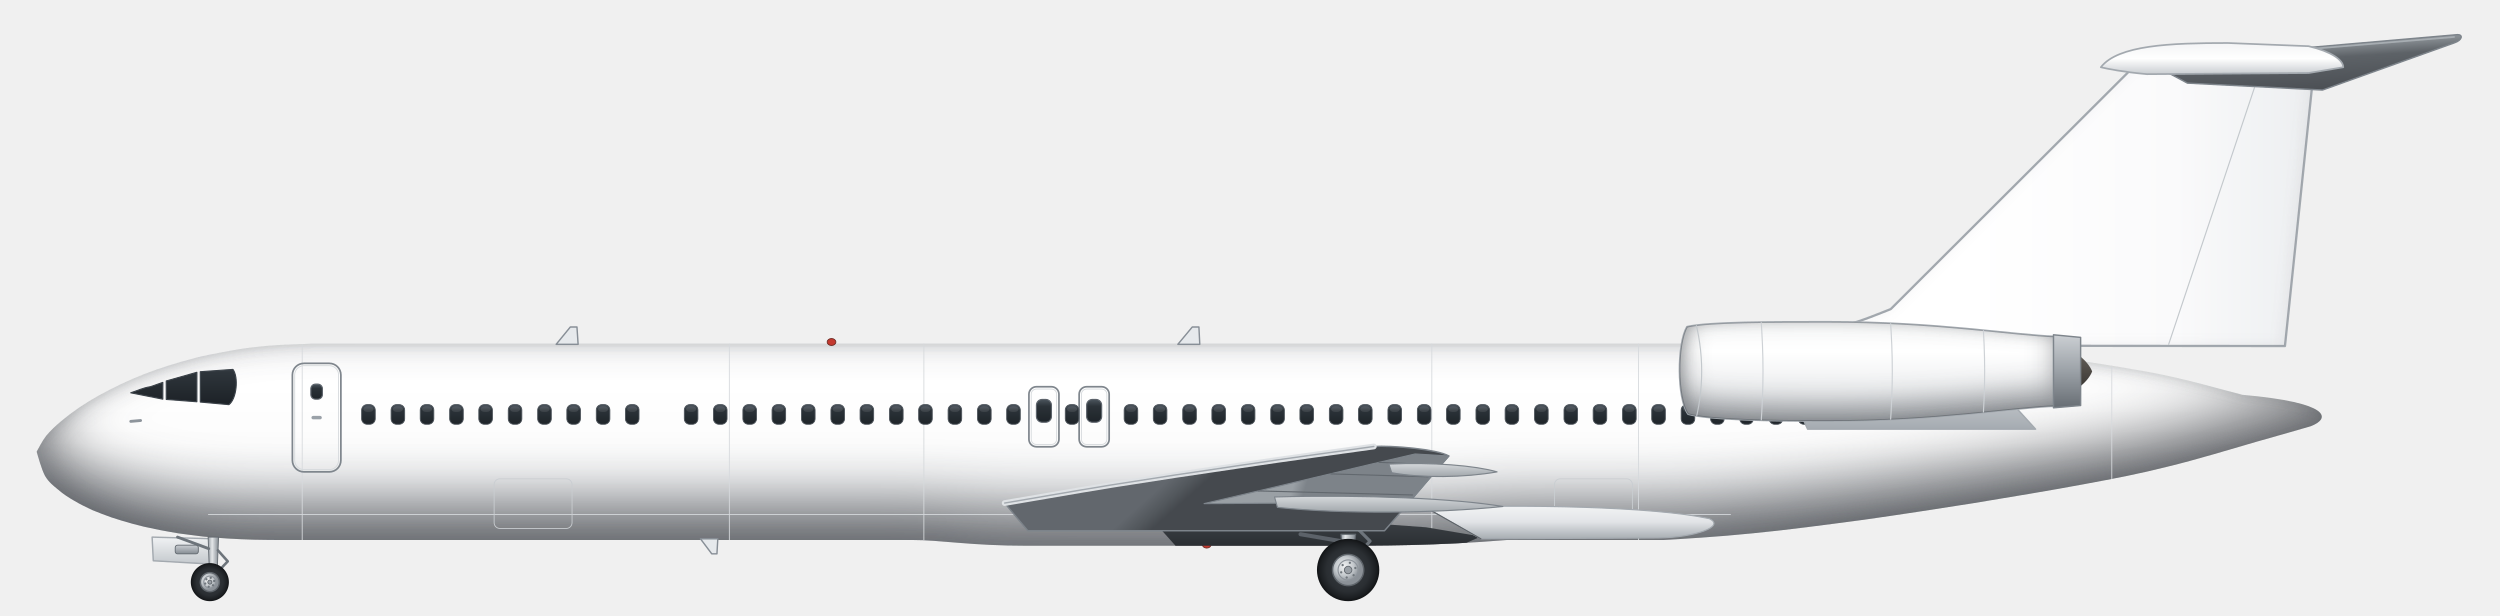
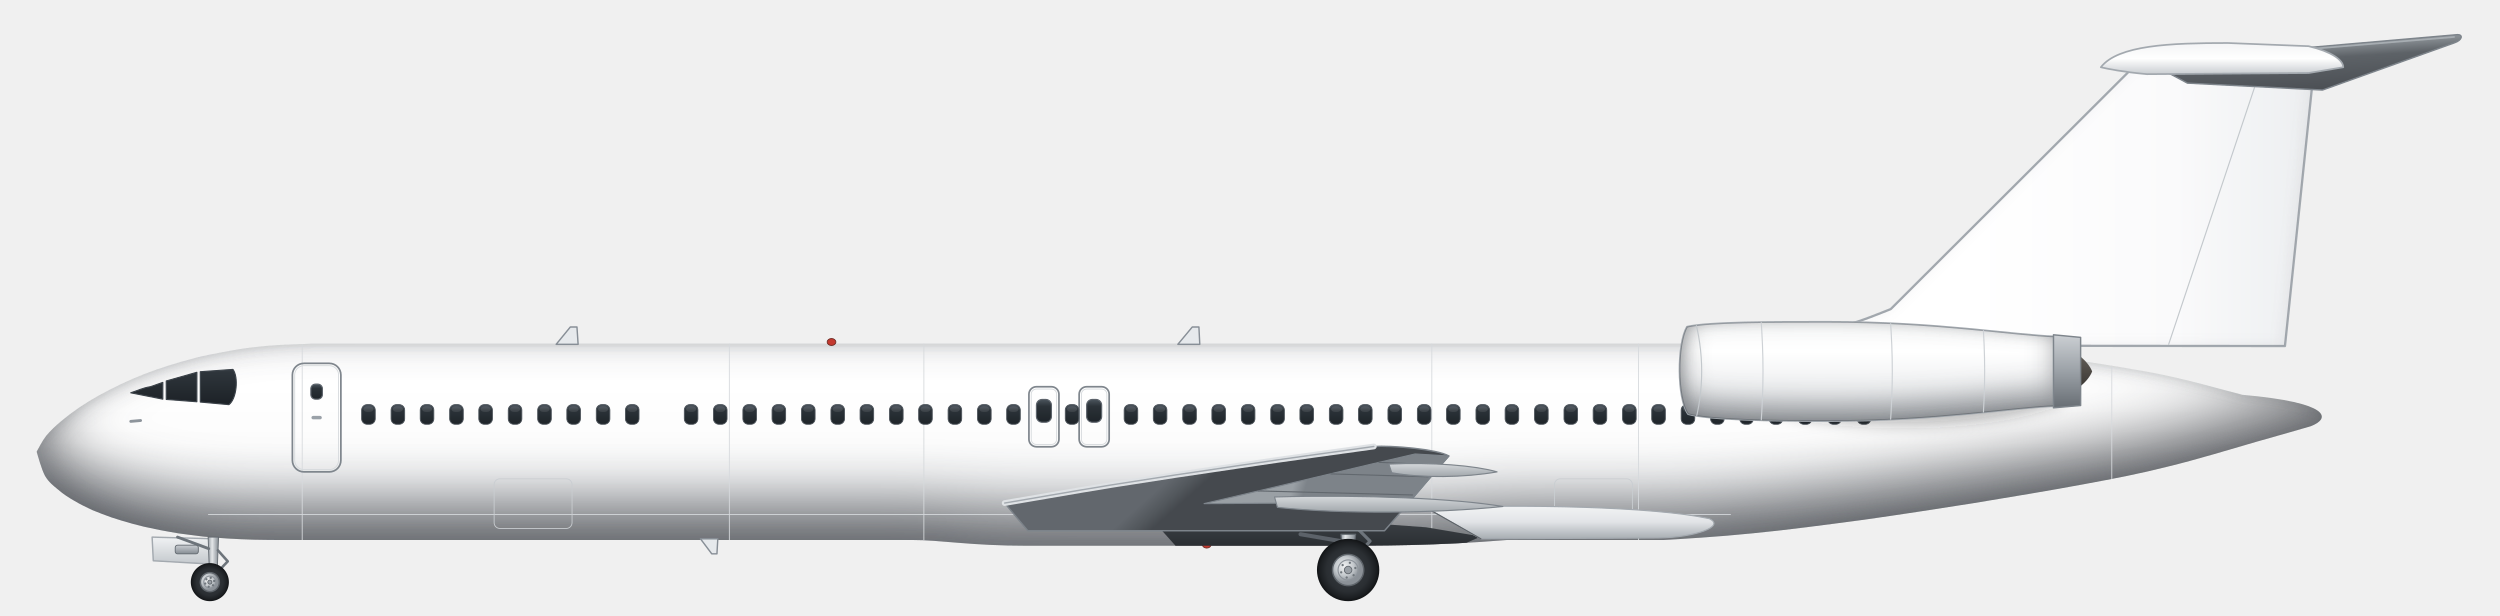
<svg xmlns="http://www.w3.org/2000/svg" viewBox="-12 -208.3 864.8 213.3" width="865" height="213" role="img" aria-label="McDonnell Douglas MD-87">
  <defs>
    <linearGradient id="MD87-g0" gradientUnits="userSpaceOnUse" x1="669.8" y1="-180" x2="789.2" y2="-180">
      <stop offset="0" stop-color="#ffffff" />
      <stop offset="0.6" stop-color="#fafafb" />
      <stop offset="1" stop-color="#eceef0" />
    </linearGradient>
    <filter id="MD87-f1" x="-8%" y="-20%" width="115.9%" height="140%" color-interpolation-filters="sRGB">
      <feFlood flood-color="#5b6168" flood-opacity="0.1" result="c" />
      <feComposite in="c" in2="SourceAlpha" operator="out" result="o" />
      <feOffset in="o" dx="-1" dy="0" result="s" />
      <feGaussianBlur in="s" stdDeviation="2.4" result="b" />
      <feComposite in="b" in2="SourceAlpha" operator="in" />
    </filter>
    <linearGradient id="MD87-g2" gradientUnits="userSpaceOnUse" x1="0" y1="-89.2" x2="0" y2="-21.2">
      <stop offset="0" stop-color="#eceef0" />
      <stop offset="0.0" stop-color="#f8f8f9" />
      <stop offset="0.2" stop-color="#ffffff" />
      <stop offset="0.5" stop-color="#fcfcfc" />
      <stop offset="0.7" stop-color="#f1f2f3" />
      <stop offset="1" stop-color="#e4e6e8" />
    </linearGradient>
    <clipPath id="MD87-c3">
      <path d="M0 -51.8C0.5 -52.7 1.9 -55.5 3.3 -57.3C4.7 -59.0 6.5 -60.7 8.4 -62.3C10.3 -63.9 12.4 -65.5 14.6 -67.0C16.8 -68.5 19.1 -69.9 21.6 -71.3C24.0 -72.6 26.5 -73.9 29.2 -75.2C31.8 -76.4 34.5 -77.6 37.3 -78.7C40.1 -79.8 43.0 -80.8 45.9 -81.7C48.9 -82.6 51.9 -83.5 55.0 -84.3C58.1 -85.1 61.3 -85.7 64.5 -86.3C67.7 -86.9 71.0 -87.5 74.4 -87.9C77.7 -88.3 81.1 -88.6 84.6 -88.8C88.1 -89.0 93.4 -89.1 95.2 -89.2L618.2 -89.2C629.0 -88.7 664.2 -87.8 683.1 -86.1C702.0 -84.5 718.3 -81.8 731.8 -79.4C745.3 -76.9 758.9 -72.8 764.3 -71.5C795 -68.8 795 -63.3 787.9 -60.6C784.7 -59.7 777.3 -57.5 769.0 -55.2C760.7 -52.8 748.3 -49.0 738.3 -46.6C728.4 -44.1 720.5 -42.6 709.2 -40.5C698.0 -38.4 683.4 -36.0 670.7 -33.9C658.0 -31.9 645.7 -30 633 -28.2C620.2 -26.5 606 -24.6 594.4 -23.5C582.9 -22.3 568.9 -21.5 563.8 -21.2L509.4 -21.2C485.4 -19.2 465.4 -19.2 445.4 -19.2L343.4 -19.2C323.4 -19.2 313.4 -21.2 303.4 -21.2L85 -21.2C83.4 -21.2 78.6 -21.2 75.5 -21.3C72.4 -21.4 69.4 -21.5 66.4 -21.7C63.4 -21.9 60.5 -22.1 57.6 -22.4C54.7 -22.8 51.9 -23.1 49.1 -23.5C46.4 -24 43.7 -24.4 41.0 -25.0C38.4 -25.5 35.8 -26.1 33.3 -26.8C30.8 -27.5 28.4 -28.2 26.0 -29.0C23.7 -29.8 21.4 -30.7 19.2 -31.6C17.1 -32.6 15.0 -33.6 13.0 -34.8C11.1 -35.9 9.2 -37.1 7.5 -38.6C5.8 -40.0 4.2 -41.2 2.9 -43.4C1.7 -45.6 0.4 -50.4 0 -51.8Z" />
    </clipPath>
    <filter id="MD87-f4" x="-6%" y="-100%" width="112.0%" height="300%" color-interpolation-filters="sRGB">
      <feFlood flood-color="#2f3338" flood-opacity="0.7" result="c" />
      <feComposite in="c" in2="SourceAlpha" operator="out" result="o" />
      <feOffset in="o" dx="0" dy="-11.8" result="s" />
      <feGaussianBlur in="s" stdDeviation="10.2" result="b" />
      <feComposite in="b" in2="SourceAlpha" operator="in" />
    </filter>
    <filter id="MD87-f5" x="-8%" y="-30%" width="115.9%" height="160%" color-interpolation-filters="sRGB">
      <feFlood flood-color="#4c5258" flood-opacity="0.1" result="c" />
      <feComposite in="c" in2="SourceAlpha" operator="out" result="o" />
      <feOffset in="o" dx="0" dy="1" result="s" />
      <feGaussianBlur in="s" stdDeviation="1.4" result="b" />
      <feComposite in="b" in2="SourceAlpha" operator="in" />
    </filter>
    <filter id="MD87-f6" x="-8%" y="-30%" width="115.9%" height="160%" color-interpolation-filters="sRGB">
      <feFlood flood-color="#3b4046" flood-opacity="0.2" result="c" />
      <feComposite in="c" in2="SourceAlpha" operator="out" result="o" />
      <feOffset in="o" dx="2.9" dy="-2" result="s" />
      <feGaussianBlur in="s" stdDeviation="3.6" result="b" />
      <feComposite in="b" in2="SourceAlpha" operator="in" />
    </filter>
    <linearGradient id="MD87-g7" gradientUnits="userSpaceOnUse" x1="0" y1="-75.2" x2="0" y2="-70.0">
      <stop offset="0" stop-color="#4b545d" />
      <stop offset="0.3" stop-color="#2b3238" />
      <stop offset="1" stop-color="#1e2429" />
    </linearGradient>
    <linearGradient id="MD87-g8" gradientUnits="userSpaceOnUse" x1="0" y1="-69.9" x2="0" y2="-62.0">
      <stop offset="0" stop-color="#4b545d" />
      <stop offset="0.3" stop-color="#2b3238" />
      <stop offset="1" stop-color="#1e2429" />
    </linearGradient>
    <linearGradient id="MD87-g9" gradientUnits="userSpaceOnUse" x1="0" y1="-69.9" x2="0" y2="-62.0">
      <stop offset="0" stop-color="#4b545d" />
      <stop offset="0.3" stop-color="#2b3238" />
      <stop offset="1" stop-color="#1e2429" />
    </linearGradient>
    <linearGradient id="MD87-g10" gradientUnits="userSpaceOnUse" x1="0" y1="-68.1" x2="0" y2="-61.3">
      <stop offset="0" stop-color="#4b545d" />
      <stop offset="0.3" stop-color="#2b3238" />
      <stop offset="1" stop-color="#1e2429" />
    </linearGradient>
    <linearGradient id="MD87-g11" gradientUnits="userSpaceOnUse" x1="0" y1="-87.1" x2="0" y2="-67.4">
      <stop offset="0" stop-color="#59626b" />
      <stop offset="0.4" stop-color="#2e353b" />
      <stop offset="1" stop-color="#1b2025" />
    </linearGradient>
    <linearGradient id="MD87-g12" gradientUnits="userSpaceOnUse" x1="0" y1="-32.8" x2="0" y2="-19.2">
      <stop offset="0" stop-color="#454a4f" />
      <stop offset="1" stop-color="#2b2f33" />
    </linearGradient>
    <linearGradient id="MD87-g13" gradientUnits="userSpaceOnUse" x1="0" y1="-33.4" x2="0" y2="-21.6">
      <stop offset="0" stop-color="#f3f4f5" />
      <stop offset="0.5" stop-color="#e2e4e7" />
      <stop offset="1" stop-color="#a7adb2" />
    </linearGradient>
    <linearGradient id="MD87-g14" gradientUnits="userSpaceOnUse" x1="451.9" y1="-20" x2="457.0" y2="-20">
      <stop offset="0" stop-color="#8e959c" />
      <stop offset="0.3" stop-color="#e4e7e9" />
      <stop offset="1" stop-color="#7d848b" />
    </linearGradient>
    <linearGradient id="MD87-g15" gradientUnits="userSpaceOnUse" x1="451.9" y1="-20" x2="457.0" y2="-20">
      <stop offset="0" stop-color="#9aa1a8" />
      <stop offset="0.4" stop-color="#f6f7f8" />
      <stop offset="1" stop-color="#8b9198" />
    </linearGradient>
    <radialGradient id="MD87-g16" gradientUnits="userSpaceOnUse" cx="454.4" cy="-10.8" r="10.8">
      <stop offset="0" stop-color="#3a3f44" />
      <stop offset="0.7" stop-color="#2a2e32" />
      <stop offset="0.9" stop-color="#1c1f22" />
      <stop offset="1" stop-color="#111315" />
    </radialGradient>
    <radialGradient id="MD87-g17" gradientUnits="userSpaceOnUse" cx="453.1" cy="-12.1" r="5.4">
      <stop offset="0" stop-color="#f0f1f2" />
      <stop offset="0.6" stop-color="#c3c8cc" />
      <stop offset="1" stop-color="#8b9197" />
    </radialGradient>
    <linearGradient id="MD87-g18" gradientUnits="userSpaceOnUse" x1="0" y1="-21.2" x2="0" y2="-12.8">
      <stop offset="0" stop-color="#eceef0" />
      <stop offset="1" stop-color="#c3c8cc" />
    </linearGradient>
    <linearGradient id="MD87-g19" gradientUnits="userSpaceOnUse" x1="59.2" y1="-20" x2="63.2" y2="-20">
      <stop offset="0" stop-color="#8e959c" />
      <stop offset="0.4" stop-color="#e4e7e9" />
      <stop offset="1" stop-color="#7d848b" />
    </linearGradient>
    <linearGradient id="MD87-g20" gradientUnits="userSpaceOnUse" x1="0" y1="-19.4" x2="0" y2="-16.4">
      <stop offset="0" stop-color="#c9cdd1" />
      <stop offset="1" stop-color="#868d94" />
    </linearGradient>
    <radialGradient id="MD87-g21" gradientUnits="userSpaceOnUse" cx="60" cy="-6.6" r="6.6">
      <stop offset="0" stop-color="#3a3f44" />
      <stop offset="0.7" stop-color="#2a2e32" />
      <stop offset="0.9" stop-color="#1c1f22" />
      <stop offset="1" stop-color="#111315" />
    </radialGradient>
    <radialGradient id="MD87-g22" gradientUnits="userSpaceOnUse" cx="59.2" cy="-7.3" r="3.3">
      <stop offset="0" stop-color="#f0f1f2" />
      <stop offset="0.6" stop-color="#c3c8cc" />
      <stop offset="1" stop-color="#8b9197" />
    </radialGradient>
    <linearGradient id="MD87-g23" gradientUnits="userSpaceOnUse" x1="393.0" y1="-42.8" x2="399.0" y2="-36.0">
      <stop offset="0" stop-color="#62676d" />
      <stop offset="0.6" stop-color="#52575c" />
      <stop offset="1" stop-color="#45494e" />
    </linearGradient>
    <linearGradient id="MD87-g24" gradientUnits="userSpaceOnUse" x1="435.8" y1="-41.2" x2="439.8" y2="-39.9">
      <stop offset="0" stop-color="#9aa0a5" />
      <stop offset="1" stop-color="#7d8389" />
    </linearGradient>
    <linearGradient id="MD87-g25" gradientUnits="userSpaceOnUse" x1="0" y1="-36.7" x2="0" y2="-30.1">
      <stop offset="0" stop-color="#d9dcdf" />
      <stop offset="1" stop-color="#9ba1a6" />
    </linearGradient>
    <linearGradient id="MD87-g26" gradientUnits="userSpaceOnUse" x1="0" y1="-48.1" x2="0" y2="-42.6">
      <stop offset="0" stop-color="#d9dcdf" />
      <stop offset="1" stop-color="#9ba1a6" />
    </linearGradient>
    <linearGradient id="MD87-g27" gradientUnits="userSpaceOnUse" x1="792.0" y1="-193" x2="793.0" y2="-177.1">
      <stop offset="0" stop-color="#8b9196" />
      <stop offset="0.3" stop-color="#5d6267" />
      <stop offset="1" stop-color="#4b4f54" />
    </linearGradient>
    <linearGradient id="MD87-g28" gradientUnits="userSpaceOnUse" x1="0" y1="-193.4" x2="0" y2="-182.6">
      <stop offset="0" stop-color="#f3f4f5" />
      <stop offset="0.5" stop-color="#ffffff" />
      <stop offset="1" stop-color="#c9cdd1" />
    </linearGradient>
-     <linearGradient id="MD87-g29" gradientUnits="userSpaceOnUse" x1="0" y1="-79.6" x2="0" y2="-59.6">
-       <stop offset="0" stop-color="#d9dcdf" />
-       <stop offset="1" stop-color="#a5abb1" />
-     </linearGradient>
+     <filter id="MD87-f29" x="-30%" y="-60%" width="160%" height="220%">
+       <feGaussianBlur stdDeviation="2.4" />
+     </filter>
    <linearGradient id="MD87-g30" gradientUnits="userSpaceOnUse" x1="0" y1="-88.7" x2="0" y2="-70.6">
      <stop offset="0" stop-color="#6d6862" />
      <stop offset="1" stop-color="#2f2c29" />
    </linearGradient>
    <linearGradient id="MD87-g31" gradientUnits="userSpaceOnUse" x1="0" y1="-96.8" x2="0" y2="-62.4">
      <stop offset="0" stop-color="#e4e6e8" />
      <stop offset="0.0" stop-color="#f7f8f8" />
      <stop offset="0.3" stop-color="#ffffff" />
      <stop offset="0.6" stop-color="#f1f2f3" />
      <stop offset="1" stop-color="#dcdfe2" />
    </linearGradient>
    <filter id="MD87-f32" x="-30%" y="-60%" width="160%" height="220.0%" color-interpolation-filters="sRGB">
      <feFlood flood-color="#30353a" flood-opacity="0.5" result="c" />
      <feComposite in="c" in2="SourceAlpha" operator="out" result="o" />
      <feOffset in="o" dx="0" dy="-4.9" result="s" />
      <feGaussianBlur in="s" stdDeviation="4.9" result="b" />
      <feComposite in="b" in2="SourceAlpha" operator="in" />
    </filter>
    <filter id="MD87-f33" x="-30%" y="-30%" width="160%" height="160%" color-interpolation-filters="sRGB">
      <feFlood flood-color="#41474d" flood-opacity="0.2" result="c" />
      <feComposite in="c" in2="SourceAlpha" operator="out" result="o" />
      <feOffset in="o" dx="1.9" dy="0" result="s" />
      <feGaussianBlur in="s" stdDeviation="1.9" result="b" />
      <feComposite in="b" in2="SourceAlpha" operator="in" />
    </filter>
    <clipPath id="MD87-c34">
      <path d="M571.8 -95.1C579.4 -96.8 601.2 -96.8 620.4 -96.8C658.8 -96.8 684.4 -92.2 699.8 -91.7L699.8 -67.6C684.4 -67.1 658.8 -62.4 620.4 -62.4C601.2 -62.4 579.4 -62.8 572.2 -64.8C568.3 -70.2 568.3 -89.1 571.8 -95.1Z" />
    </clipPath>
    <linearGradient id="MD87-g35" gradientUnits="userSpaceOnUse" x1="0" y1="-91.7" x2="0" y2="-67.6">
      <stop offset="0" stop-color="#c9cdd1" />
      <stop offset="0.5" stop-color="#9ba1a7" />
      <stop offset="1" stop-color="#6a7076" />
    </linearGradient>
  </defs>
  <path d="M572.4 -88.6C577.1 -88.9 591.6 -89.7 600.4 -90.8C609.1 -91.9 617.9 -93.4 624.9 -95.1C631.9 -96.8 639.5 -100.1 642.4 -101.2L726.2 -184.8C727.2 -186 728.2 -186 730.8 -186L789.2 -186L779 -88.4Z" fill="url(#MD87-g0)" stroke="#a3a9af" stroke-width="0.8" stroke-linejoin="round" stroke-linecap="round" />
  <path d="M572.4 -88.6C577.1 -88.9 591.6 -89.7 600.4 -90.8C609.1 -91.9 617.9 -93.4 624.9 -95.1C631.9 -96.8 639.5 -100.1 642.4 -101.2L726.2 -184.8C727.2 -186 728.2 -186 730.8 -186L789.2 -186L779 -88.4Z" fill="#000" filter="url(#MD87-f1)" />
  <path d="M770.6 -184.4L738.7 -89" fill="none" stroke="#c3c8cc" stroke-width="0.4" stroke-linejoin="round" stroke-linecap="round" />
  <path d="M731.2 -183.2L788.2 -183.2" fill="none" stroke="#d0d4d8" stroke-width="0.4" stroke-linejoin="round" stroke-linecap="round" />
  <path d="M0 -51.8C0.5 -52.7 1.9 -55.5 3.3 -57.3C4.7 -59.0 6.5 -60.7 8.4 -62.3C10.3 -63.9 12.4 -65.5 14.6 -67.0C16.8 -68.5 19.1 -69.9 21.6 -71.3C24.0 -72.6 26.5 -73.9 29.2 -75.2C31.8 -76.4 34.5 -77.6 37.3 -78.7C40.1 -79.8 43.0 -80.8 45.9 -81.7C48.9 -82.6 51.9 -83.5 55.0 -84.3C58.1 -85.1 61.3 -85.7 64.5 -86.3C67.7 -86.9 71.0 -87.5 74.4 -87.9C77.7 -88.3 81.1 -88.6 84.6 -88.8C88.1 -89.0 93.4 -89.1 95.2 -89.2L618.2 -89.2C629.0 -88.7 664.2 -87.8 683.1 -86.1C702.0 -84.5 718.3 -81.8 731.8 -79.4C745.3 -76.9 758.9 -72.8 764.3 -71.5C795 -68.8 795 -63.3 787.9 -60.6C784.7 -59.7 777.3 -57.5 769.0 -55.2C760.7 -52.8 748.3 -49.0 738.3 -46.6C728.4 -44.1 720.5 -42.6 709.2 -40.5C698.0 -38.4 683.4 -36.0 670.7 -33.9C658.0 -31.9 645.7 -30 633 -28.2C620.2 -26.5 606 -24.6 594.4 -23.5C582.9 -22.3 568.9 -21.5 563.8 -21.2L509.4 -21.2C485.4 -19.2 465.4 -19.2 445.4 -19.2L343.4 -19.2C323.4 -19.2 313.4 -21.2 303.4 -21.2L85 -21.2C83.4 -21.2 78.6 -21.2 75.5 -21.3C72.4 -21.4 69.4 -21.5 66.4 -21.7C63.4 -21.9 60.5 -22.1 57.6 -22.4C54.7 -22.8 51.9 -23.1 49.1 -23.5C46.4 -24 43.7 -24.4 41.0 -25.0C38.4 -25.5 35.8 -26.1 33.3 -26.8C30.8 -27.5 28.4 -28.2 26.0 -29.0C23.7 -29.8 21.4 -30.7 19.2 -31.6C17.1 -32.6 15.0 -33.6 13.0 -34.8C11.1 -35.9 9.2 -37.1 7.5 -38.6C5.8 -40.0 4.2 -41.2 2.9 -43.4C1.7 -45.6 0.4 -50.4 0 -51.8Z" fill="url(#MD87-g2)" />
  <path d="M0 -51.8C0.5 -52.7 1.9 -55.5 3.3 -57.3C4.7 -59.0 6.5 -60.7 8.4 -62.3C10.3 -63.9 12.4 -65.5 14.6 -67.0C16.8 -68.5 19.1 -69.9 21.6 -71.3C24.0 -72.6 26.5 -73.9 29.2 -75.2C31.8 -76.4 34.5 -77.6 37.3 -78.7C40.1 -79.8 43.0 -80.8 45.9 -81.7C48.9 -82.6 51.9 -83.5 55.0 -84.3C58.1 -85.1 61.3 -85.7 64.5 -86.3C67.7 -86.9 71.0 -87.5 74.4 -87.9C77.7 -88.3 81.1 -88.6 84.6 -88.8C88.1 -89.0 93.4 -89.1 95.2 -89.2L618.2 -89.2C629.0 -88.7 664.2 -87.8 683.1 -86.1C702.0 -84.5 718.3 -81.8 731.8 -79.4C745.3 -76.9 758.9 -72.8 764.3 -71.5C795 -68.8 795 -63.3 787.9 -60.6C784.7 -59.7 777.3 -57.5 769.0 -55.2C760.7 -52.8 748.3 -49.0 738.3 -46.6C728.4 -44.1 720.5 -42.6 709.2 -40.5C698.0 -38.4 683.4 -36.0 670.7 -33.9C658.0 -31.9 645.7 -30 633 -28.2C620.2 -26.5 606 -24.6 594.4 -23.5C582.9 -22.3 568.9 -21.5 563.8 -21.2L509.4 -21.2C485.4 -19.2 465.4 -19.2 445.4 -19.2L343.4 -19.2C323.4 -19.2 313.4 -21.2 303.4 -21.2L85 -21.2C83.4 -21.2 78.6 -21.2 75.5 -21.3C72.4 -21.4 69.4 -21.5 66.4 -21.7C63.4 -21.9 60.5 -22.1 57.6 -22.4C54.7 -22.8 51.9 -23.1 49.1 -23.5C46.4 -24 43.7 -24.4 41.0 -25.0C38.4 -25.5 35.8 -26.1 33.3 -26.8C30.8 -27.5 28.4 -28.2 26.0 -29.0C23.7 -29.8 21.4 -30.7 19.2 -31.6C17.1 -32.6 15.0 -33.6 13.0 -34.8C11.1 -35.9 9.2 -37.1 7.5 -38.6C5.8 -40.0 4.2 -41.2 2.9 -43.4C1.7 -45.6 0.4 -50.4 0 -51.8Z" fill="#000" filter="url(#MD87-f4)" />
  <path d="M0 -51.8C0.5 -52.7 1.9 -55.5 3.3 -57.3C4.7 -59.0 6.5 -60.7 8.4 -62.3C10.3 -63.9 12.4 -65.5 14.6 -67.0C16.8 -68.5 19.1 -69.9 21.6 -71.3C24.0 -72.6 26.5 -73.9 29.2 -75.2C31.8 -76.4 34.5 -77.6 37.3 -78.7C40.1 -79.8 43.0 -80.8 45.9 -81.7C48.9 -82.6 51.9 -83.5 55.0 -84.3C58.1 -85.1 61.3 -85.7 64.5 -86.3C67.7 -86.9 71.0 -87.5 74.4 -87.9C77.7 -88.3 81.1 -88.6 84.6 -88.8C88.1 -89.0 93.4 -89.1 95.2 -89.2L618.2 -89.2C629.0 -88.7 664.2 -87.8 683.1 -86.1C702.0 -84.5 718.3 -81.8 731.8 -79.4C745.3 -76.9 758.9 -72.8 764.3 -71.5C795 -68.8 795 -63.3 787.9 -60.6C784.7 -59.7 777.3 -57.5 769.0 -55.2C760.7 -52.8 748.3 -49.0 738.3 -46.6C728.4 -44.1 720.5 -42.6 709.2 -40.5C698.0 -38.4 683.4 -36.0 670.7 -33.9C658.0 -31.9 645.7 -30 633 -28.2C620.2 -26.5 606 -24.6 594.4 -23.5C582.9 -22.3 568.9 -21.5 563.8 -21.2L509.4 -21.2C485.4 -19.2 465.4 -19.2 445.4 -19.2L343.4 -19.2C323.4 -19.2 313.4 -21.2 303.4 -21.2L85 -21.2C83.4 -21.2 78.6 -21.2 75.5 -21.3C72.4 -21.4 69.4 -21.5 66.4 -21.7C63.4 -21.9 60.5 -22.1 57.6 -22.4C54.7 -22.8 51.9 -23.1 49.1 -23.5C46.4 -24 43.7 -24.4 41.0 -25.0C38.4 -25.5 35.8 -26.1 33.3 -26.8C30.8 -27.5 28.4 -28.2 26.0 -29.0C23.7 -29.8 21.4 -30.7 19.2 -31.6C17.1 -32.6 15.0 -33.6 13.0 -34.8C11.1 -35.9 9.2 -37.1 7.5 -38.6C5.8 -40.0 4.2 -41.2 2.9 -43.4C1.7 -45.6 0.4 -50.4 0 -51.8Z" fill="#000" filter="url(#MD87-f5)" />
  <path d="M0 -51.8C0.5 -52.7 1.9 -55.5 3.3 -57.3C4.7 -59.0 6.5 -60.7 8.4 -62.3C10.3 -63.9 12.4 -65.5 14.6 -67.0C16.8 -68.5 19.1 -69.9 21.6 -71.3C24.0 -72.6 26.5 -73.9 29.2 -75.2C31.8 -76.4 34.5 -77.6 37.3 -78.7C40.1 -79.8 43.0 -80.8 45.9 -81.7C48.9 -82.6 51.9 -83.5 55.0 -84.3C58.1 -85.1 61.3 -85.7 64.5 -86.3C67.7 -86.9 71.0 -87.5 74.4 -87.9C77.7 -88.3 81.1 -88.6 84.6 -88.8C88.1 -89.0 93.4 -89.1 95.2 -89.2L618.2 -89.2C629.0 -88.7 664.2 -87.8 683.1 -86.1C702.0 -84.5 718.3 -81.8 731.8 -79.4C745.3 -76.9 758.9 -72.8 764.3 -71.5C795 -68.8 795 -63.3 787.9 -60.6C784.7 -59.7 777.3 -57.5 769.0 -55.2C760.7 -52.8 748.3 -49.0 738.3 -46.6C728.4 -44.1 720.5 -42.6 709.2 -40.5C698.0 -38.4 683.4 -36.0 670.7 -33.9C658.0 -31.9 645.7 -30 633 -28.2C620.2 -26.5 606 -24.6 594.4 -23.5C582.9 -22.3 568.9 -21.5 563.8 -21.2L509.4 -21.2C485.4 -19.2 465.4 -19.2 445.4 -19.2L343.4 -19.2C323.4 -19.2 313.4 -21.2 303.4 -21.2L85 -21.2C83.4 -21.2 78.6 -21.2 75.5 -21.3C72.4 -21.4 69.4 -21.5 66.4 -21.7C63.4 -21.9 60.5 -22.1 57.6 -22.4C54.7 -22.8 51.9 -23.1 49.1 -23.5C46.4 -24 43.7 -24.4 41.0 -25.0C38.4 -25.5 35.8 -26.1 33.3 -26.8C30.8 -27.5 28.4 -28.2 26.0 -29.0C23.7 -29.8 21.4 -30.7 19.2 -31.6C17.1 -32.6 15.0 -33.6 13.0 -34.8C11.1 -35.9 9.2 -37.1 7.5 -38.6C5.8 -40.0 4.2 -41.2 2.9 -43.4C1.7 -45.6 0.4 -50.4 0 -51.8Z" fill="#000" filter="url(#MD87-f6)" />
  <g clip-path="url(#MD87-c3)" fill="none" stroke="#d6d9dc" stroke-width="0.3" stroke-linejoin="round" stroke-linecap="round">
    <path d="M92 -95.2L92 -1.2" />
    <path d="M240 -95.2L240 -1.2" />
    <path d="M307.4 -95.2L307.4 -1.2" />
    <path d="M483.4 -95.2L483.4 -1.2" />
    <path d="M555 -95.2L555 -1.2" />
    <path d="M719 -95.2L719 -1.2" />
    <path d="M59.5 -30.0L586.9 -30.0" />
  </g>
  <g clip-path="url(#MD87-c3)">
    <rect x="88.6" y="-82.4" width="16.8" height="37.6" rx="4" fill="none" stroke="#7f868d" stroke-width="0.6" stroke-linejoin="round" stroke-linecap="round" />
    <rect x="89.4" y="-81.6" width="15.2" height="36" rx="3.2" fill="none" stroke="#d5d9dc" stroke-width="0.3" stroke-linejoin="round" stroke-linecap="round" />
    <rect x="95" y="-75.2" width="4" height="5.2" rx="1.6" fill="url(#MD87-g7)" stroke="#5c636b" stroke-width="0.4" stroke-linejoin="round" stroke-linecap="round" />
    <rect x="95.2" y="-64.2" width="3.6" height="1.2" rx="0.6" fill="#9aa1a8" />
  </g>
  <g clip-path="url(#MD87-c3)">
    <rect x="343.8" y="-74.3" width="10.4" height="20.8" rx="2.6" fill="none" stroke="#7f868d" stroke-width="0.6" stroke-linejoin="round" stroke-linecap="round" />
    <rect x="344.6" y="-73.5" width="8.8" height="19.2" rx="1.8" fill="none" stroke="#d5d9dc" stroke-width="0.3" stroke-linejoin="round" stroke-linecap="round" />
    <rect x="346.4" y="-69.9" width="5.2" height="7.9" rx="2.0" fill="url(#MD87-g8)" stroke="#5c636b" stroke-width="0.4" stroke-linejoin="round" stroke-linecap="round" />
  </g>
  <g clip-path="url(#MD87-c3)">
    <rect x="361.2" y="-74.3" width="10.4" height="20.8" rx="2.6" fill="none" stroke="#7f868d" stroke-width="0.6" stroke-linejoin="round" stroke-linecap="round" />
    <rect x="362.0" y="-73.5" width="8.8" height="19.2" rx="1.8" fill="none" stroke="#d5d9dc" stroke-width="0.3" stroke-linejoin="round" stroke-linecap="round" />
    <rect x="363.8" y="-69.9" width="5.2" height="7.9" rx="2.0" fill="url(#MD87-g9)" stroke="#5c636b" stroke-width="0.4" stroke-linejoin="round" stroke-linecap="round" />
  </g>
  <g clip-path="url(#MD87-c3)">
    <rect x="158.5" y="-42.4" width="27" height="17.2" rx="2" fill="none" stroke="#c9cdd1" stroke-width="0.3" stroke-linejoin="round" stroke-linecap="round" />
  </g>
  <g clip-path="url(#MD87-c3)">
    <rect x="525.9" y="-42.4" width="27" height="17.2" rx="2" fill="none" stroke="#c9cdd1" stroke-width="0.3" stroke-linejoin="round" stroke-linecap="round" />
  </g>
  <g clip-path="url(#MD87-c3)">
    <g fill="url(#MD87-g10)" stroke="#4a5158" stroke-width="0.3" stroke-linejoin="round" stroke-linecap="round">
      <rect x="112.6" y="-68.1" width="4.7" height="6.8" rx="1.9" />
      <rect x="122.8" y="-68.1" width="4.7" height="6.8" rx="1.9" />
      <rect x="132.9" y="-68.1" width="4.7" height="6.8" rx="1.9" />
      <rect x="143.1" y="-68.1" width="4.7" height="6.8" rx="1.9" />
      <rect x="153.2" y="-68.1" width="4.7" height="6.8" rx="1.9" />
      <rect x="163.4" y="-68.1" width="4.7" height="6.8" rx="1.9" />
      <rect x="173.6" y="-68.1" width="4.7" height="6.8" rx="1.9" />
      <rect x="183.7" y="-68.1" width="4.7" height="6.8" rx="1.9" />
      <rect x="193.9" y="-68.1" width="4.7" height="6.8" rx="1.9" />
      <rect x="204.0" y="-68.1" width="4.7" height="6.8" rx="1.9" />
      <rect x="224.4" y="-68.1" width="4.7" height="6.8" rx="1.9" />
      <rect x="234.5" y="-68.1" width="4.7" height="6.8" rx="1.9" />
      <rect x="244.7" y="-68.1" width="4.7" height="6.8" rx="1.9" />
      <rect x="254.8" y="-68.1" width="4.7" height="6.8" rx="1.9" />
      <rect x="265.0" y="-68.1" width="4.7" height="6.8" rx="1.9" />
      <rect x="275.2" y="-68.1" width="4.7" height="6.8" rx="1.9" />
      <rect x="285.3" y="-68.1" width="4.7" height="6.8" rx="1.9" />
      <rect x="295.5" y="-68.1" width="4.7" height="6.8" rx="1.9" />
      <rect x="305.6" y="-68.1" width="4.7" height="6.8" rx="1.9" />
      <rect x="315.8" y="-68.1" width="4.7" height="6.8" rx="1.9" />
      <rect x="326.0" y="-68.1" width="4.7" height="6.8" rx="1.9" />
      <rect x="336.1" y="-68.1" width="4.7" height="6.8" rx="1.9" />
      <rect x="356.4" y="-68.1" width="4.7" height="6.8" rx="1.9" />
      <rect x="376.8" y="-68.1" width="4.7" height="6.8" rx="1.9" />
      <rect x="386.9" y="-68.1" width="4.7" height="6.8" rx="1.9" />
      <rect x="397.1" y="-68.1" width="4.7" height="6.8" rx="1.9" />
      <rect x="407.2" y="-68.1" width="4.7" height="6.8" rx="1.9" />
      <rect x="417.4" y="-68.1" width="4.7" height="6.8" rx="1.9" />
      <rect x="427.6" y="-68.1" width="4.7" height="6.8" rx="1.9" />
      <rect x="437.7" y="-68.1" width="4.7" height="6.8" rx="1.9" />
      <rect x="447.9" y="-68.1" width="4.7" height="6.8" rx="1.9" />
      <rect x="458.0" y="-68.1" width="4.7" height="6.8" rx="1.9" />
      <rect x="468.2" y="-68.1" width="4.7" height="6.8" rx="1.9" />
      <rect x="478.4" y="-68.1" width="4.7" height="6.8" rx="1.9" />
      <rect x="488.5" y="-68.1" width="4.7" height="6.8" rx="1.9" />
      <rect x="498.7" y="-68.1" width="4.7" height="6.8" rx="1.9" />
      <rect x="508.8" y="-68.1" width="4.7" height="6.8" rx="1.9" />
      <rect x="519.0" y="-68.1" width="4.7" height="6.8" rx="1.9" />
      <rect x="529.2" y="-68.1" width="4.7" height="6.8" rx="1.9" />
      <rect x="539.3" y="-68.1" width="4.7" height="6.8" rx="1.9" />
      <rect x="549.5" y="-68.1" width="4.7" height="6.8" rx="1.9" />
      <rect x="559.6" y="-68.1" width="4.7" height="6.8" rx="1.9" />
      <rect x="569.8" y="-68.1" width="4.7" height="6.8" rx="1.9" />
      <rect x="580.0" y="-68.1" width="4.7" height="6.8" rx="1.9" />
      <rect x="590.1" y="-68.1" width="4.7" height="6.8" rx="1.9" />
      <rect x="600.3" y="-68.1" width="4.7" height="6.8" rx="1.9" />
      <rect x="610.4" y="-68.1" width="4.7" height="6.8" rx="1.9" />
      <rect x="620.6" y="-68.1" width="4.7" height="6.8" rx="1.9" />
      <rect x="630.8" y="-68.1" width="4.7" height="6.8" rx="1.9" />
    </g>
    <g fill="#ffffff" opacity="0.1">
      <rect x="113.2" y="-67.5" width="3.5" height="1.9" rx="1.3" />
      <rect x="123.4" y="-67.5" width="3.5" height="1.9" rx="1.3" />
      <rect x="133.5" y="-67.5" width="3.5" height="1.9" rx="1.3" />
      <rect x="143.7" y="-67.5" width="3.5" height="1.9" rx="1.3" />
      <rect x="153.8" y="-67.5" width="3.5" height="1.9" rx="1.3" />
      <rect x="164.0" y="-67.5" width="3.5" height="1.9" rx="1.3" />
      <rect x="174.2" y="-67.5" width="3.5" height="1.9" rx="1.3" />
      <rect x="184.3" y="-67.5" width="3.5" height="1.9" rx="1.3" />
      <rect x="194.5" y="-67.5" width="3.5" height="1.9" rx="1.3" />
      <rect x="204.6" y="-67.5" width="3.5" height="1.9" rx="1.3" />
      <rect x="225.0" y="-67.5" width="3.5" height="1.9" rx="1.3" />
      <rect x="235.1" y="-67.5" width="3.5" height="1.9" rx="1.3" />
      <rect x="245.3" y="-67.5" width="3.5" height="1.9" rx="1.3" />
      <rect x="255.4" y="-67.5" width="3.5" height="1.9" rx="1.3" />
      <rect x="265.6" y="-67.5" width="3.5" height="1.9" rx="1.3" />
      <rect x="275.8" y="-67.5" width="3.5" height="1.9" rx="1.3" />
      <rect x="285.9" y="-67.5" width="3.5" height="1.9" rx="1.3" />
      <rect x="296.1" y="-67.5" width="3.5" height="1.9" rx="1.3" />
      <rect x="306.2" y="-67.5" width="3.5" height="1.9" rx="1.3" />
      <rect x="316.4" y="-67.5" width="3.5" height="1.9" rx="1.3" />
      <rect x="326.6" y="-67.5" width="3.5" height="1.9" rx="1.3" />
      <rect x="336.7" y="-67.5" width="3.5" height="1.9" rx="1.3" />
      <rect x="357.0" y="-67.5" width="3.5" height="1.9" rx="1.3" />
      <rect x="377.4" y="-67.5" width="3.5" height="1.9" rx="1.3" />
      <rect x="387.5" y="-67.5" width="3.5" height="1.9" rx="1.3" />
      <rect x="397.7" y="-67.5" width="3.5" height="1.9" rx="1.3" />
      <rect x="407.8" y="-67.5" width="3.5" height="1.9" rx="1.3" />
      <rect x="418.0" y="-67.5" width="3.5" height="1.9" rx="1.3" />
      <rect x="428.2" y="-67.5" width="3.5" height="1.9" rx="1.3" />
      <rect x="438.3" y="-67.5" width="3.5" height="1.9" rx="1.3" />
      <rect x="448.5" y="-67.5" width="3.5" height="1.9" rx="1.3" />
      <rect x="458.6" y="-67.5" width="3.5" height="1.9" rx="1.3" />
      <rect x="468.8" y="-67.5" width="3.5" height="1.9" rx="1.3" />
      <rect x="479.0" y="-67.5" width="3.5" height="1.9" rx="1.3" />
      <rect x="489.1" y="-67.5" width="3.5" height="1.9" rx="1.3" />
      <rect x="499.3" y="-67.5" width="3.5" height="1.9" rx="1.3" />
      <rect x="509.4" y="-67.5" width="3.5" height="1.9" rx="1.3" />
      <rect x="519.6" y="-67.5" width="3.5" height="1.9" rx="1.3" />
      <rect x="529.8" y="-67.5" width="3.5" height="1.9" rx="1.3" />
      <rect x="539.9" y="-67.5" width="3.5" height="1.9" rx="1.3" />
      <rect x="550.1" y="-67.5" width="3.5" height="1.9" rx="1.3" />
      <rect x="560.2" y="-67.5" width="3.5" height="1.9" rx="1.3" />
      <rect x="570.4" y="-67.5" width="3.5" height="1.9" rx="1.3" />
      <rect x="580.6" y="-67.5" width="3.5" height="1.9" rx="1.3" />
      <rect x="590.7" y="-67.5" width="3.5" height="1.9" rx="1.3" />
      <rect x="600.9" y="-67.5" width="3.5" height="1.9" rx="1.3" />
      <rect x="611.0" y="-67.5" width="3.5" height="1.9" rx="1.3" />
      <rect x="621.2" y="-67.5" width="3.5" height="1.9" rx="1.3" />
      <rect x="631.4" y="-67.5" width="3.5" height="1.9" rx="1.3" />
    </g>
  </g>
  <g fill="url(#MD87-g11)" stroke="#3a4148" stroke-width="0.4" stroke-linejoin="round" stroke-linecap="round">
    <path d="M32.6 -72.2C34.6 -72.8 36.7 -73.9 39.4 -74.3L43.7 -75.8L43.7 -70.0Z" />
    <path d="M44.9 -69.9L44.9 -76.3L55.5 -79.3L55.5 -69.1Z" />
    <path d="M56.7 -69.0L56.7 -79.5L68 -80.3C70.0 -77.6 69.3 -70.1 66.6 -68.1Z" />
  </g>
  <path d="M36.0 -62.6L32.6 -62.3" fill="none" stroke="#8d949b" stroke-width="1" stroke-linejoin="round" stroke-linecap="round" />
  <path d="M180 -89L187.6 -89L187.2 -95L184.9 -95Z" fill="#e6e9ec" stroke="#878e96" stroke-width="0.5" stroke-linejoin="round" stroke-linecap="round" />
  <path d="M395.4 -89L403.0 -89L402.7 -95L400.4 -95Z" fill="#e6e9ec" stroke="#878e96" stroke-width="0.5" stroke-linejoin="round" stroke-linecap="round" />
  <path d="M230 -21.6L236 -21.6L235.7 -16.4L233.9 -16.4Z" fill="#e6e9ec" stroke="#878e96" stroke-width="0.5" stroke-linejoin="round" stroke-linecap="round" />
  <ellipse cx="275.4" cy="-89.8" rx="1.5" ry="1.2" fill="#c4392f" stroke="#6b2a22" stroke-width="0.3" stroke-linejoin="round" stroke-linecap="round" />
  <ellipse cx="405.4" cy="-19.6" rx="1.5" ry="1.2" fill="#c4392f" stroke="#6b2a22" stroke-width="0.3" stroke-linejoin="round" stroke-linecap="round" />
  <g clip-path="url(#MD87-c3)">
    <path d="M382.4 -32.8L481.4 -25.6L500.4 -22.4L488.4 -17.2L396.4 -17.2Z" fill="url(#MD87-g12)" />
  </g>
  <path d="M481.4 -32.4C515.8 -33.6 559.9 -32.8 579.5 -28.6C585.4 -25.9 574.6 -22.1 561.9 -21.9L500.4 -21.6Z" fill="url(#MD87-g13)" stroke="#a3a9af" stroke-width="0.4" stroke-linejoin="round" stroke-linecap="round" />
  <path d="M481.4 -32.4L500.4 -21.6" fill="none" stroke="#5c6166" stroke-width="0.4" stroke-linejoin="round" stroke-linecap="round" />
  <g>
    <path d="M451.9 -23.2L457.0 -23.2L456.6 -19.8L452.2 -19.8Z" fill="url(#MD87-g14)" stroke="#5f666d" stroke-width="0.4" stroke-linejoin="round" stroke-linecap="round" />
    <path d="M453.0 -20.8L455.9 -20.8L455.7 -10.8L453.1 -10.8Z" fill="url(#MD87-g15)" />
    <path d="M457.0 -25.8L462.0 -20.8L456.5 -14.8" fill="none" stroke="#6d747b" stroke-width="1.1" stroke-linejoin="round" stroke-linecap="round" />
    <path d="M451.9 -20.8L437.9 -23.2" fill="none" stroke="#5c6269" stroke-width="1.4" stroke-linejoin="round" stroke-linecap="round" />
    <circle cx="454.4" cy="-10.8" r="10.8" fill="url(#MD87-g16)" />
    <circle cx="454.4" cy="-10.8" r="5.4" fill="url(#MD87-g17)" stroke="#5f656b" stroke-width="0.5" stroke-linejoin="round" stroke-linecap="round" />
    <circle cx="454.4" cy="-10.8" r="3.5" fill="none" stroke="#8d939a" stroke-width="0.4" stroke-linejoin="round" stroke-linecap="round" />
    <circle cx="456.9" cy="-11.5" r="0.4" fill="#6f767c" />
    <circle cx="455.0" cy="-13.3" r="0.4" fill="#6f767c" />
    <circle cx="452.5" cy="-12.5" r="0.4" fill="#6f767c" />
    <circle cx="452.0" cy="-10.0" r="0.4" fill="#6f767c" />
    <circle cx="453.9" cy="-8.2" r="0.4" fill="#6f767c" />
    <circle cx="456.3" cy="-9.0" r="0.4" fill="#6f767c" />
    <circle cx="454.4" cy="-10.8" r="1.3" fill="#9aa0a6" stroke="#5f656b" stroke-width="0.3" stroke-linejoin="round" stroke-linecap="round" />
  </g>
  <g>
    <path d="M40 -22.2L62 -21.6L61.2 -12.8L40.4 -14Z" fill="url(#MD87-g18)" stroke="#a3a9af" stroke-width="0.5" stroke-linejoin="round" stroke-linecap="round" />
    <path d="M59.4 -22.2L63 -22.2L62.6 -11.6L59.8 -11.6Z" fill="url(#MD87-g19)" stroke="#5f666d" stroke-width="0.3" stroke-linejoin="round" stroke-linecap="round" />
    <path d="M59 -12.6L61 -12.6L60.8 -6.6L59.2 -6.6Z" fill="#e7e9eb" stroke="#7d848b" stroke-width="0.3" stroke-linejoin="round" stroke-linecap="round" />
    <path d="M62.8 -17.6L66.2 -13.8L62.4 -9.8" fill="none" stroke="#6d747b" stroke-width="0.9" stroke-linejoin="round" stroke-linecap="round" />
    <path d="M59.6 -18.2L48.8 -22.2" fill="none" stroke="#6d747b" stroke-width="1" stroke-linejoin="round" stroke-linecap="round" />
    <rect x="48" y="-19.4" width="8" height="3" rx="0.8" fill="url(#MD87-g20)" stroke="#5f666d" stroke-width="0.3" stroke-linejoin="round" stroke-linecap="round" />
    <circle cx="60" cy="-6.6" r="6.6" fill="url(#MD87-g21)" />
    <circle cx="60" cy="-6.6" r="3.3" fill="url(#MD87-g22)" stroke="#5f656b" stroke-width="0.5" stroke-linejoin="round" stroke-linecap="round" />
    <circle cx="60" cy="-6.6" r="2.1" fill="none" stroke="#8d939a" stroke-width="0.4" stroke-linejoin="round" stroke-linecap="round" />
    <circle cx="61.5" cy="-7.0" r="0.4" fill="#6f767c" />
    <circle cx="60.3" cy="-8.1" r="0.4" fill="#6f767c" />
    <circle cx="58.8" cy="-7.6" r="0.4" fill="#6f767c" />
    <circle cx="58.4" cy="-6.1" r="0.4" fill="#6f767c" />
    <circle cx="59.6" cy="-5.0" r="0.4" fill="#6f767c" />
    <circle cx="61.1" cy="-5.5" r="0.4" fill="#6f767c" />
    <circle cx="60" cy="-6.6" r="0.7" fill="#9aa0a6" stroke="#5f656b" stroke-width="0.3" stroke-linejoin="round" stroke-linecap="round" />
  </g>
  <path d="M335.4 -34C341.6 -35.0 358.9 -38.1 372.5 -40.3C386.2 -42.5 402.1 -44.9 417.3 -47.1C432.4 -49.4 455.6 -52.5 463.3 -53.6C469.3 -54.0 485.3 -52.7 489.3 -50.3C488.0 -48.9 484.2 -44.4 481.7 -41.5C479.2 -38.6 476.8 -35.8 474.4 -32.9C471.9 -30.1 468.3 -25.8 467.0 -24.4L343.4 -24.4Z" fill="url(#MD87-g23)" stroke="#7d848b" stroke-width="0.5" stroke-linejoin="round" stroke-linecap="round" />
  <path d="M404.5 -33.8C411.0 -35.3 431.0 -40.0 443.1 -42.9C455.3 -45.8 471.8 -49.7 477.6 -51.0L489.3 -50.3C488.0 -48.9 484.0 -44.2 481.7 -41.5C479.4 -38.8 476.5 -35.4 475.5 -34.2Z" fill="url(#MD87-g24)" stroke="#7d848b" stroke-width="0.4" stroke-linejoin="round" stroke-linecap="round" />
  <path d="M423.3 -38.2L476.7 -36.8" fill="none" stroke="#62686e" stroke-width="0.4" stroke-linejoin="round" stroke-linecap="round" />
  <path d="M448.4 -44.1L482.1 -43.1" fill="none" stroke="#62686e" stroke-width="0.4" stroke-linejoin="round" stroke-linecap="round" />
  <path d="M465.1 -48.1L485.6 -47.2" fill="none" stroke="#62686e" stroke-width="0.4" stroke-linejoin="round" stroke-linecap="round" />
  <path d="M335.4 -34C341.6 -35.0 358.9 -38.1 372.5 -40.3C386.2 -42.5 402.1 -44.9 417.3 -47.1C432.4 -49.4 455.6 -52.5 463.3 -53.6" fill="none" stroke="#dfe2e5" stroke-width="2" stroke-linejoin="round" stroke-linecap="round" />
  <path d="M335.4 -34C341.6 -35.0 358.9 -38.1 372.5 -40.3C386.2 -42.5 402.1 -44.9 417.3 -47.1C432.4 -49.4 455.6 -52.5 463.3 -53.6" fill="none" stroke="#a3a9af" stroke-width="0.5" stroke-linejoin="round" stroke-linecap="round" />
  <path d="M428.9 -36.1C460.6 -37.0 492.2 -35.5 508.0 -32.8C484.3 -30.4 452.7 -30.1 429.9 -32.5Z" fill="url(#MD87-g25)" stroke="#7d848b" stroke-width="0.4" stroke-linejoin="round" stroke-linecap="round" />
  <path d="M468.5 -47.5C483.5 -48.2 498.5 -47.0 506.0 -44.8C494.8 -42.8 479.7 -42.6 469.5 -44.5Z" fill="url(#MD87-g26)" stroke="#7d848b" stroke-width="0.4" stroke-linejoin="round" stroke-linecap="round" />
  <path d="M731.2 -187L838.8 -196.3C840.8 -196.3 840.4 -194.4 837.8 -193.5L792.0 -177.1L745.2 -179.5Z" fill="url(#MD87-g27)" stroke="#7d848b" stroke-width="0.5" stroke-linejoin="round" stroke-linecap="round" />
  <path d="M733.2 -186.8L837.6 -195.5" fill="none" stroke="#a7adb2" stroke-width="0.6" stroke-linejoin="round" stroke-linecap="round" />
  <path d="M715.2 -185C721.2 -192.7 739.2 -193.4 759.2 -193.4L787.2 -192.3C795.2 -190.4 799.2 -187.5 799.2 -185L787.2 -183L731.2 -182.6C723.2 -183.3 717.2 -184.5 715.2 -185Z" fill="url(#MD87-g28)" stroke="#a3a9af" stroke-width="0.6" stroke-linejoin="round" stroke-linecap="round" />
-   <path d="M607.6 -72.8L680.6 -72.8L692.6 -59.6L613.6 -59.6Z" fill="url(#MD87-g29)" stroke="#a3a9af" stroke-width="0.5" stroke-linejoin="round" stroke-linecap="round" />
+   <g clip-path="url(#MD87-c3)">
+     <path d="M591 -68.6C623 -58.3 674.2 -58.3 702.3 -69.3L693.4 -79.6L597.4 -79.6Z" fill="#2c3035" fill-opacity="0.3" filter="url(#MD87-f29)" />
+   </g>
  <path d="M698.8 -88.7C705.8 -87.8 710.8 -83.2 712.2 -79.6C710.8 -76.0 705.8 -71.5 698.8 -70.6Z" fill="url(#MD87-g30)" />
  <path d="M571.8 -95.1C579.4 -96.8 601.2 -96.8 620.4 -96.8C658.8 -96.8 684.4 -92.2 699.8 -91.7L699.8 -67.6C684.4 -67.1 658.8 -62.4 620.4 -62.4C601.2 -62.4 579.4 -62.8 572.2 -64.8C568.3 -70.2 568.3 -89.1 571.8 -95.1Z" fill="url(#MD87-g31)" stroke="#a3a9af" stroke-width="0.6" stroke-linejoin="round" stroke-linecap="round" />
  <path d="M571.8 -95.1C579.4 -96.8 601.2 -96.8 620.4 -96.8C658.8 -96.8 684.4 -92.2 699.8 -91.7L699.8 -67.6C684.4 -67.1 658.8 -62.4 620.4 -62.4C601.2 -62.4 579.4 -62.8 572.2 -64.8C568.3 -70.2 568.3 -89.1 571.8 -95.1Z" fill="#000" filter="url(#MD87-f32)" />
  <path d="M571.8 -95.1C579.4 -96.8 601.2 -96.8 620.4 -96.8C658.8 -96.8 684.4 -92.2 699.8 -91.7L699.8 -67.6C684.4 -67.1 658.8 -62.4 620.4 -62.4C601.2 -62.4 579.4 -62.8 572.2 -64.8C568.3 -70.2 568.3 -89.1 571.8 -95.1Z" fill="#000" filter="url(#MD87-f33)" />
  <g clip-path="url(#MD87-c34)">
    <path d="M574.2 -98.8C577.8 -86.5 577.8 -72.8 574.2 -60.4" fill="none" stroke="#c3c8cc" stroke-width="0.4" stroke-linejoin="round" stroke-linecap="round" />
    <path d="M597.4 -98.8C598.4 -84.8 598.4 -74.5 597.4 -60.4" fill="none" stroke="#cdd1d5" stroke-width="0.4" stroke-linejoin="round" stroke-linecap="round" />
    <path d="M642.2 -98.8C643.2 -84.8 643.2 -74.5 642.2 -60.4" fill="none" stroke="#cdd1d5" stroke-width="0.4" stroke-linejoin="round" stroke-linecap="round" />
    <path d="M674.2 -98.8C675.2 -84.8 675.2 -74.5 674.2 -60.4" fill="none" stroke="#cdd1d5" stroke-width="0.4" stroke-linejoin="round" stroke-linecap="round" />
  </g>
  <path d="M698.8 -92.3L708.2 -91.4L708.2 -67.8L698.8 -67.0Z" fill="url(#MD87-g35)" stroke="#7d848b" stroke-width="0.5" stroke-linejoin="round" stroke-linecap="round" />
</svg>
